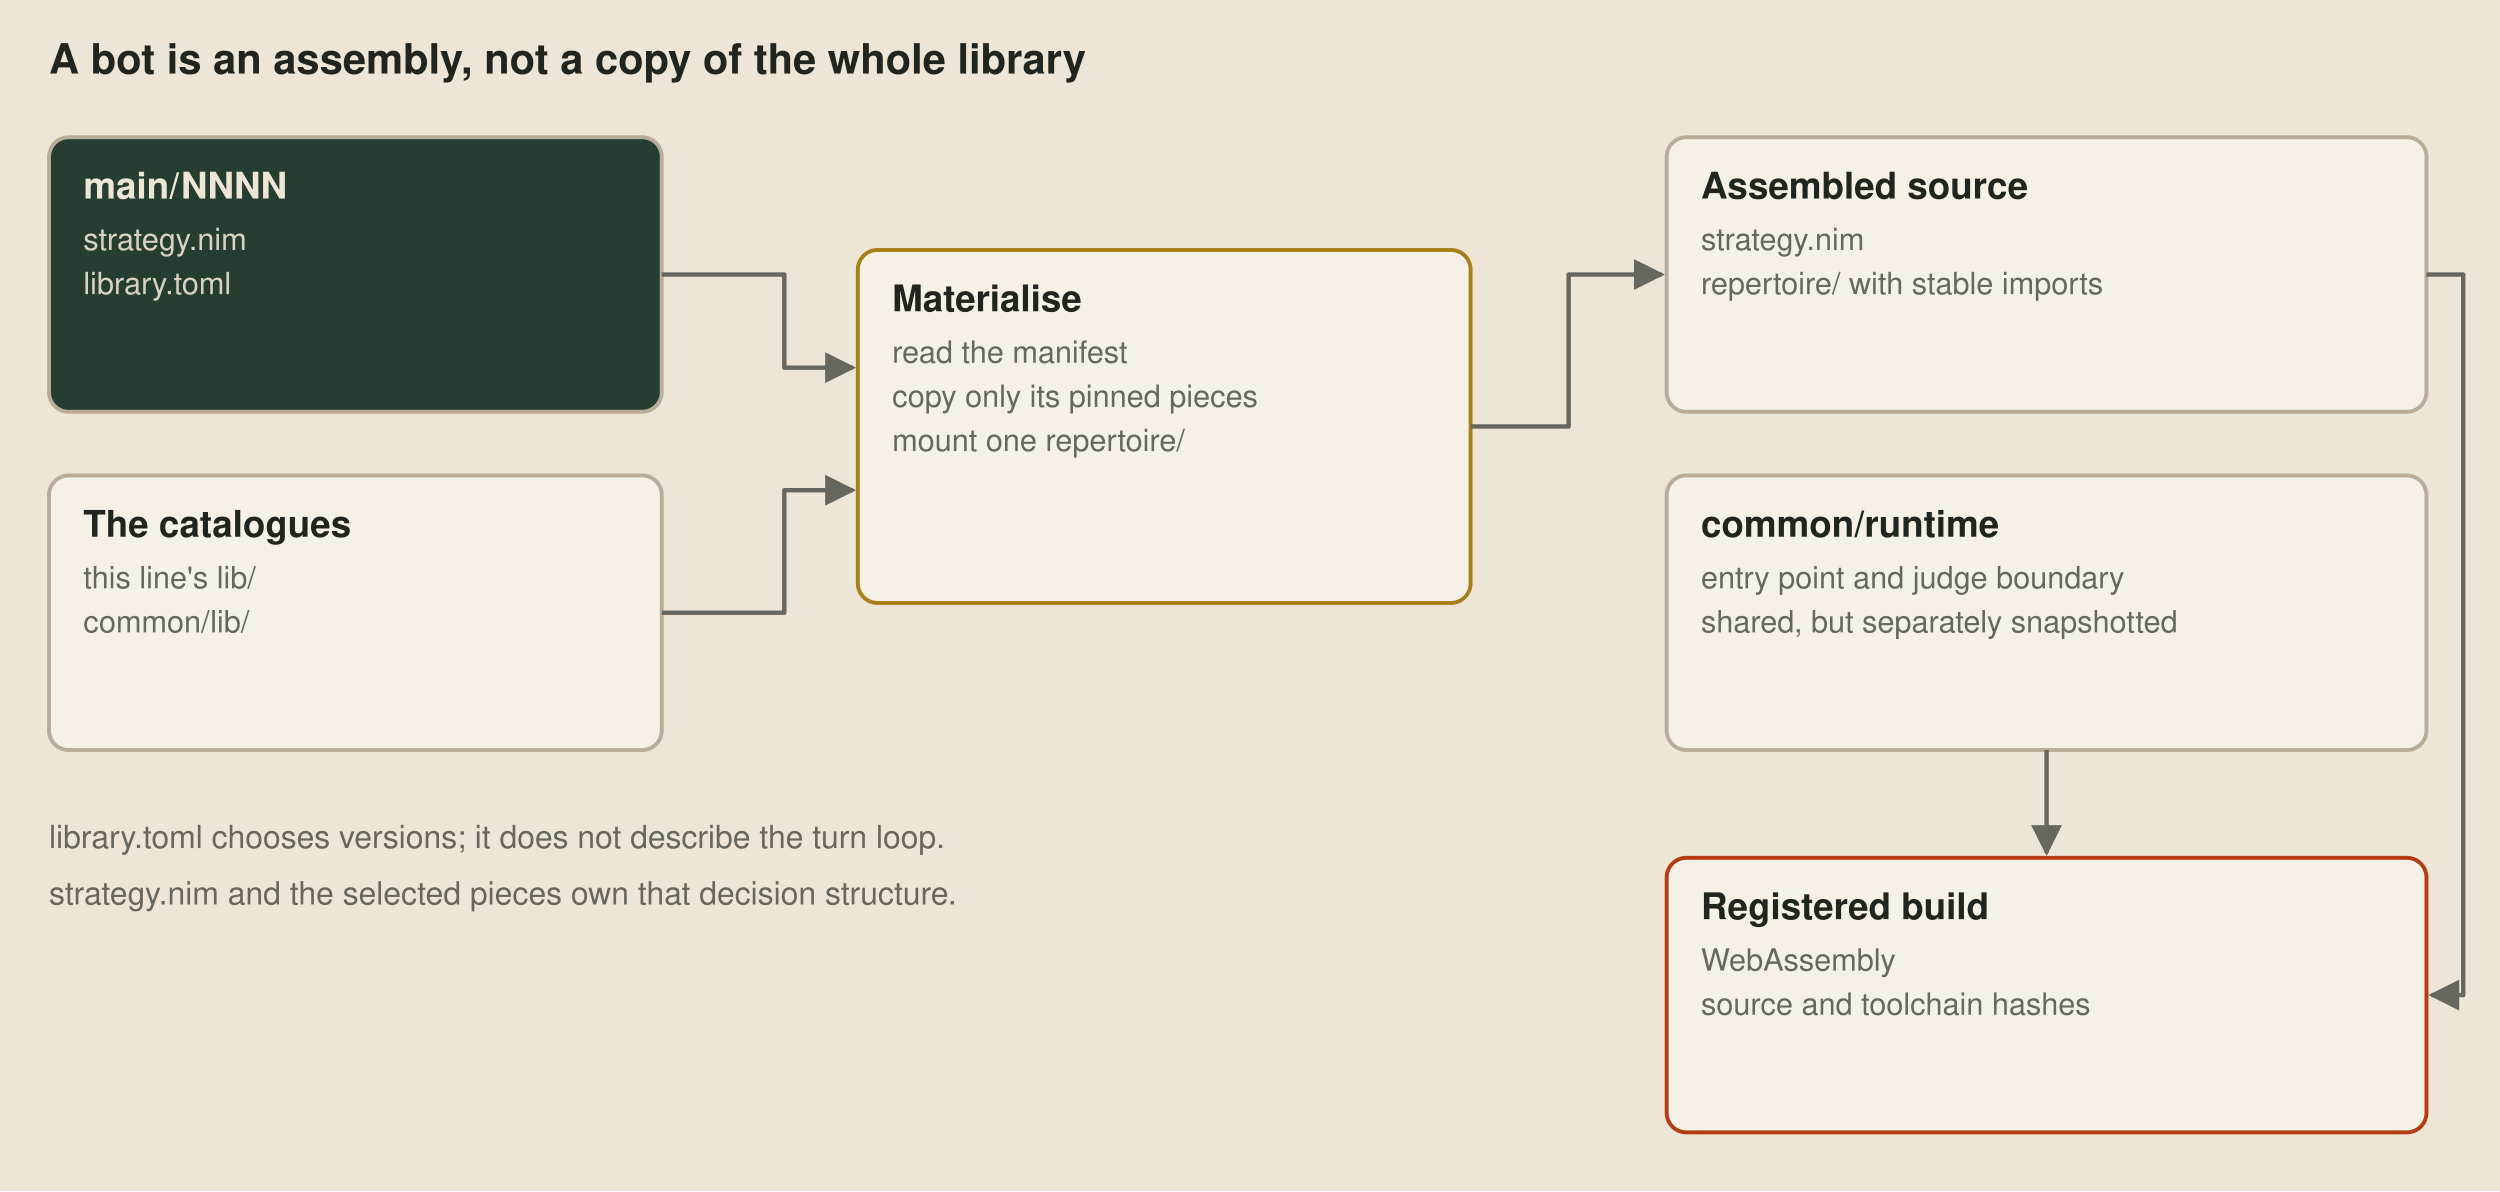
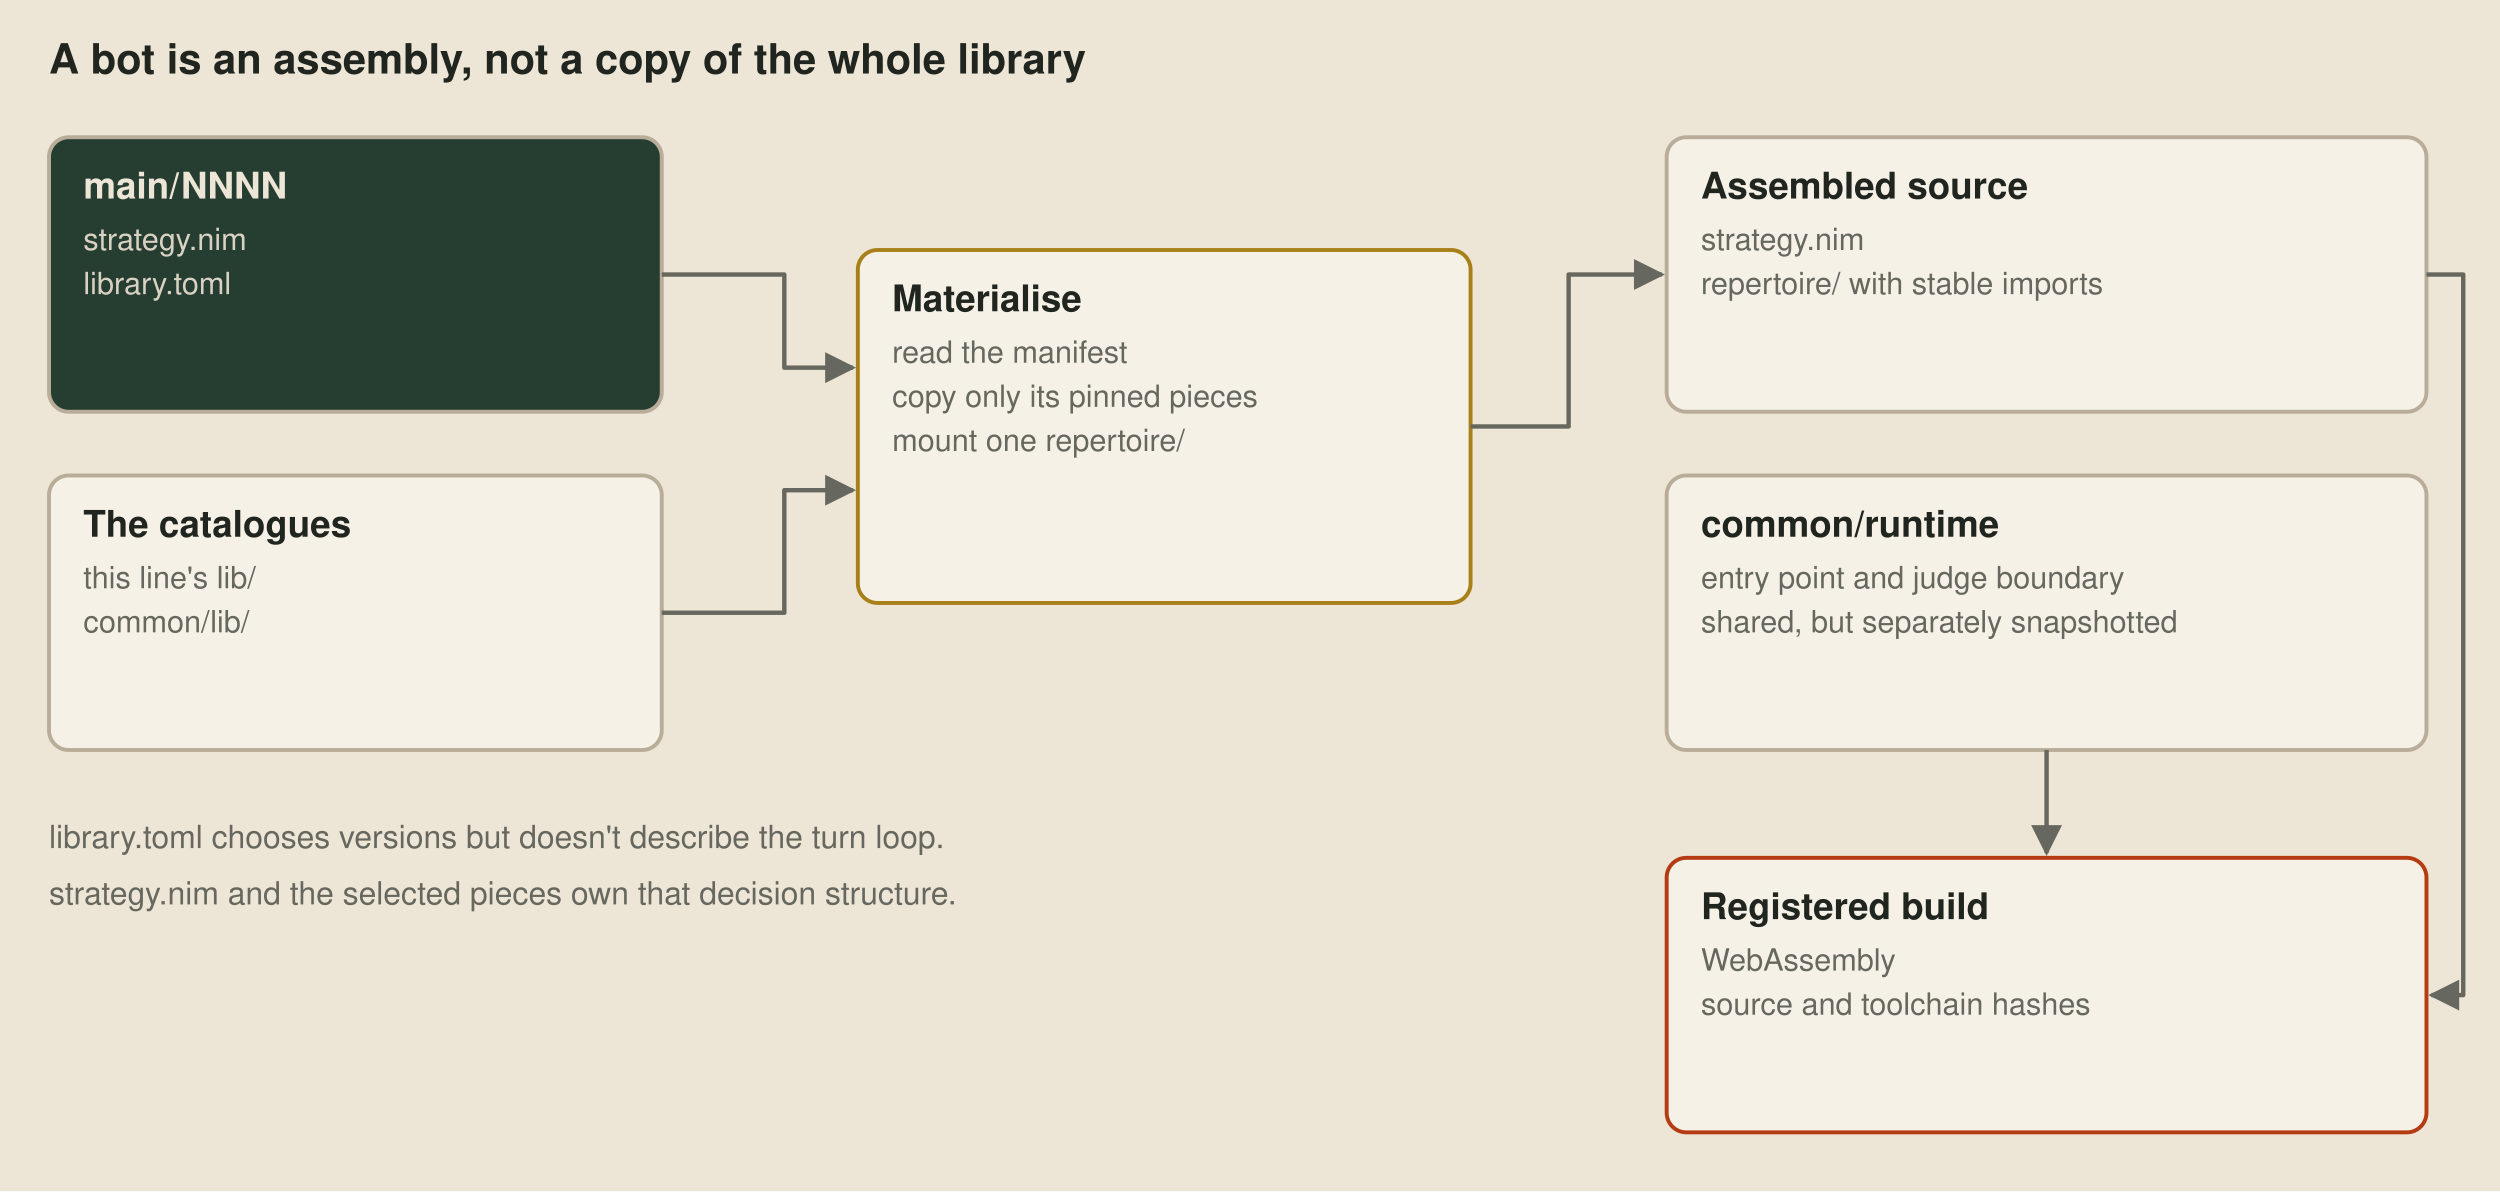
<svg xmlns="http://www.w3.org/2000/svg" viewBox="0 0 1020 486" font-family="Helvetica, Arial, sans-serif" role="img" aria-labelledby="t">
  <defs>
    <marker id="a" viewBox="0 0 10 10" refX="9" refY="5" markerWidth="7" markerHeight="7" orient="auto-start-reverse">
      <path d="M0 0L10 5L0 10z" fill="#66675e" />
    </marker>
    <marker id="s" viewBox="0 0 10 10" refX="9" refY="5" markerWidth="7" markerHeight="7" orient="auto-start-reverse">
      <path d="M0 0L10 5L0 10z" fill="#b53b13" />
    </marker>
  </defs>
  <rect width="1020" height="486" fill="#ede5d5" />
  <text x="20" y="30" font-size="17" fill="#20251f" text-anchor="start" font-weight="bold">A bot is an assembly, not a copy of the whole library</text>
  <rect x="20" y="56" width="250" height="112" rx="8" fill="#263d31" stroke="#b9ad99" stroke-width="1.6" />
  <text x="34" y="81" font-size="15" fill="#ede5d5" text-anchor="start" font-weight="bold">main/NNNN</text>
  <text x="34" y="102" font-size="12.5" fill="#d9d2c3" text-anchor="start" font-weight="normal">strategy.nim</text>
  <text x="34" y="120" font-size="12.5" fill="#d9d2c3" text-anchor="start" font-weight="normal">library.toml</text>
  <rect x="20" y="194" width="250" height="112" rx="8" fill="#f6f1e7" stroke="#b9ad99" stroke-width="1.6" />
  <text x="34" y="219" font-size="15" fill="#20251f" text-anchor="start" font-weight="bold">The catalogues</text>
  <text x="34" y="240" font-size="12.5" fill="#66675e" text-anchor="start" font-weight="normal">this line's lib/</text>
  <text x="34" y="258" font-size="12.5" fill="#66675e" text-anchor="start" font-weight="normal">common/lib/</text>
  <rect x="350" y="102" width="250" height="144" rx="8" fill="#f6f1e7" stroke="#a8801a" stroke-width="1.6" />
  <text x="364" y="127" font-size="15" fill="#20251f" text-anchor="start" font-weight="bold">Materialise</text>
  <text x="364" y="148" font-size="12.5" fill="#66675e" text-anchor="start" font-weight="normal">read the manifest</text>
  <text x="364" y="166" font-size="12.5" fill="#66675e" text-anchor="start" font-weight="normal">copy only its pinned pieces</text>
  <text x="364" y="184" font-size="12.5" fill="#66675e" text-anchor="start" font-weight="normal">mount one repertoire/</text>
  <rect x="680" y="56" width="310" height="112" rx="8" fill="#f6f1e7" stroke="#b9ad99" stroke-width="1.6" />
  <text x="694" y="81" font-size="15" fill="#20251f" text-anchor="start" font-weight="bold">Assembled source</text>
  <text x="694" y="102" font-size="12.5" fill="#66675e" text-anchor="start" font-weight="normal">strategy.nim</text>
  <text x="694" y="120" font-size="12.5" fill="#66675e" text-anchor="start" font-weight="normal">repertoire/ with stable imports</text>
  <rect x="680" y="194" width="310" height="112" rx="8" fill="#f6f1e7" stroke="#b9ad99" stroke-width="1.6" />
  <text x="694" y="219" font-size="15" fill="#20251f" text-anchor="start" font-weight="bold">common/runtime</text>
  <text x="694" y="240" font-size="12.5" fill="#66675e" text-anchor="start" font-weight="normal">entry point and judge boundary</text>
  <text x="694" y="258" font-size="12.5" fill="#66675e" text-anchor="start" font-weight="normal">shared, but separately snapshotted</text>
  <rect x="680" y="350" width="310" height="112" rx="8" fill="#f6f1e7" stroke="#b53b13" stroke-width="1.6" />
  <text x="694" y="375" font-size="15" fill="#20251f" text-anchor="start" font-weight="bold">Registered build</text>
  <text x="694" y="396" font-size="12.5" fill="#66675e" text-anchor="start" font-weight="normal">WebAssembly</text>
  <text x="694" y="414" font-size="12.5" fill="#66675e" text-anchor="start" font-weight="normal">source and toolchain hashes</text>
  <path d="M270 112 L320 112 L320 150 L348 150" fill="none" stroke="#66675e" stroke-width="1.8" stroke-linejoin="round" marker-end="url(#a)" />
  <path d="M270 250 L320 250 L320 200 L348 200" fill="none" stroke="#66675e" stroke-width="1.8" stroke-linejoin="round" marker-end="url(#a)" />
  <path d="M600 174 L640 174 L640 112 L678 112" fill="none" stroke="#66675e" stroke-width="1.8" stroke-linejoin="round" marker-end="url(#a)" />
  <path d="M990 112 L1005 112 L1005 406 L992 406" fill="none" stroke="#66675e" stroke-width="1.8" stroke-linejoin="round" marker-end="url(#a)" />
  <path d="M835 306 L835 348" fill="none" stroke="#66675e" stroke-width="1.8" stroke-linejoin="round" marker-end="url(#a)" />
-   <text x="20" y="346" font-size="13" fill="#66675e" text-anchor="start" font-weight="normal">library.toml chooses versions; it does not describe the turn loop.</text>
+   <text x="20" y="346" font-size="13" fill="#66675e" text-anchor="start" font-weight="normal">library.toml chooses versions but doesn't describe the turn loop.</text>
  <text x="20" y="369" font-size="13" fill="#66675e" text-anchor="start" font-weight="normal">strategy.nim and the selected pieces own that decision structure.</text>
</svg>
